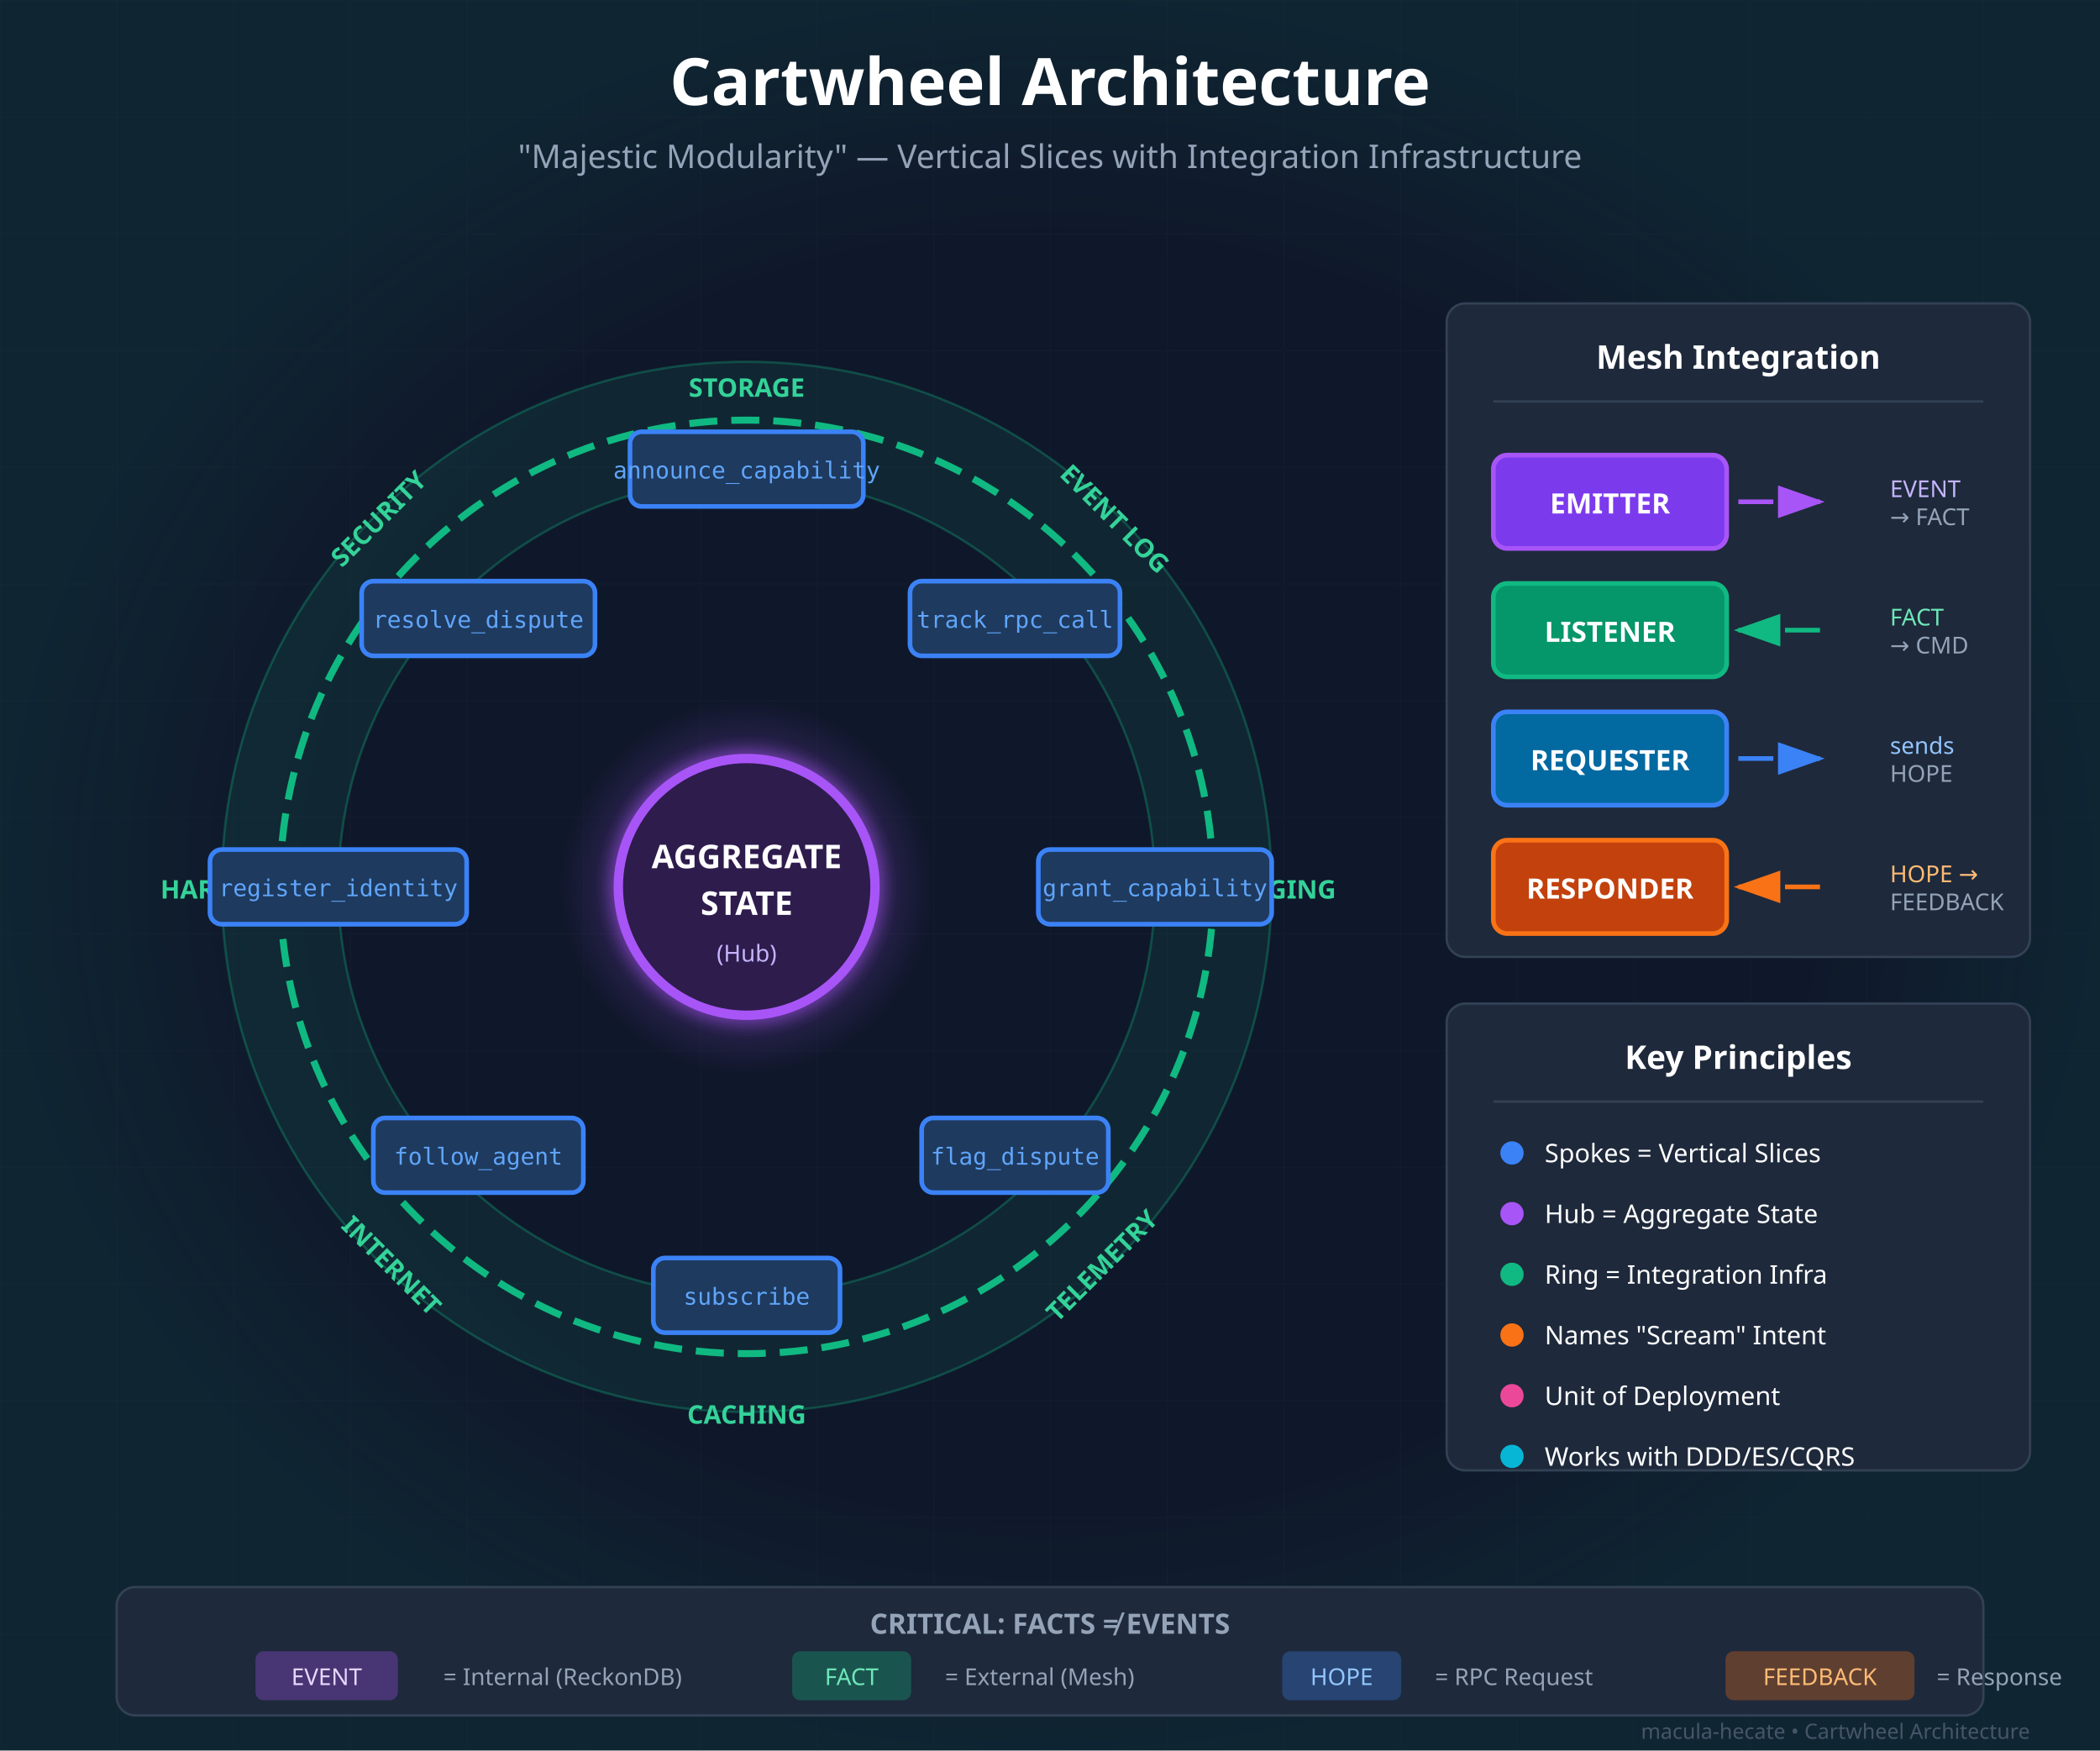
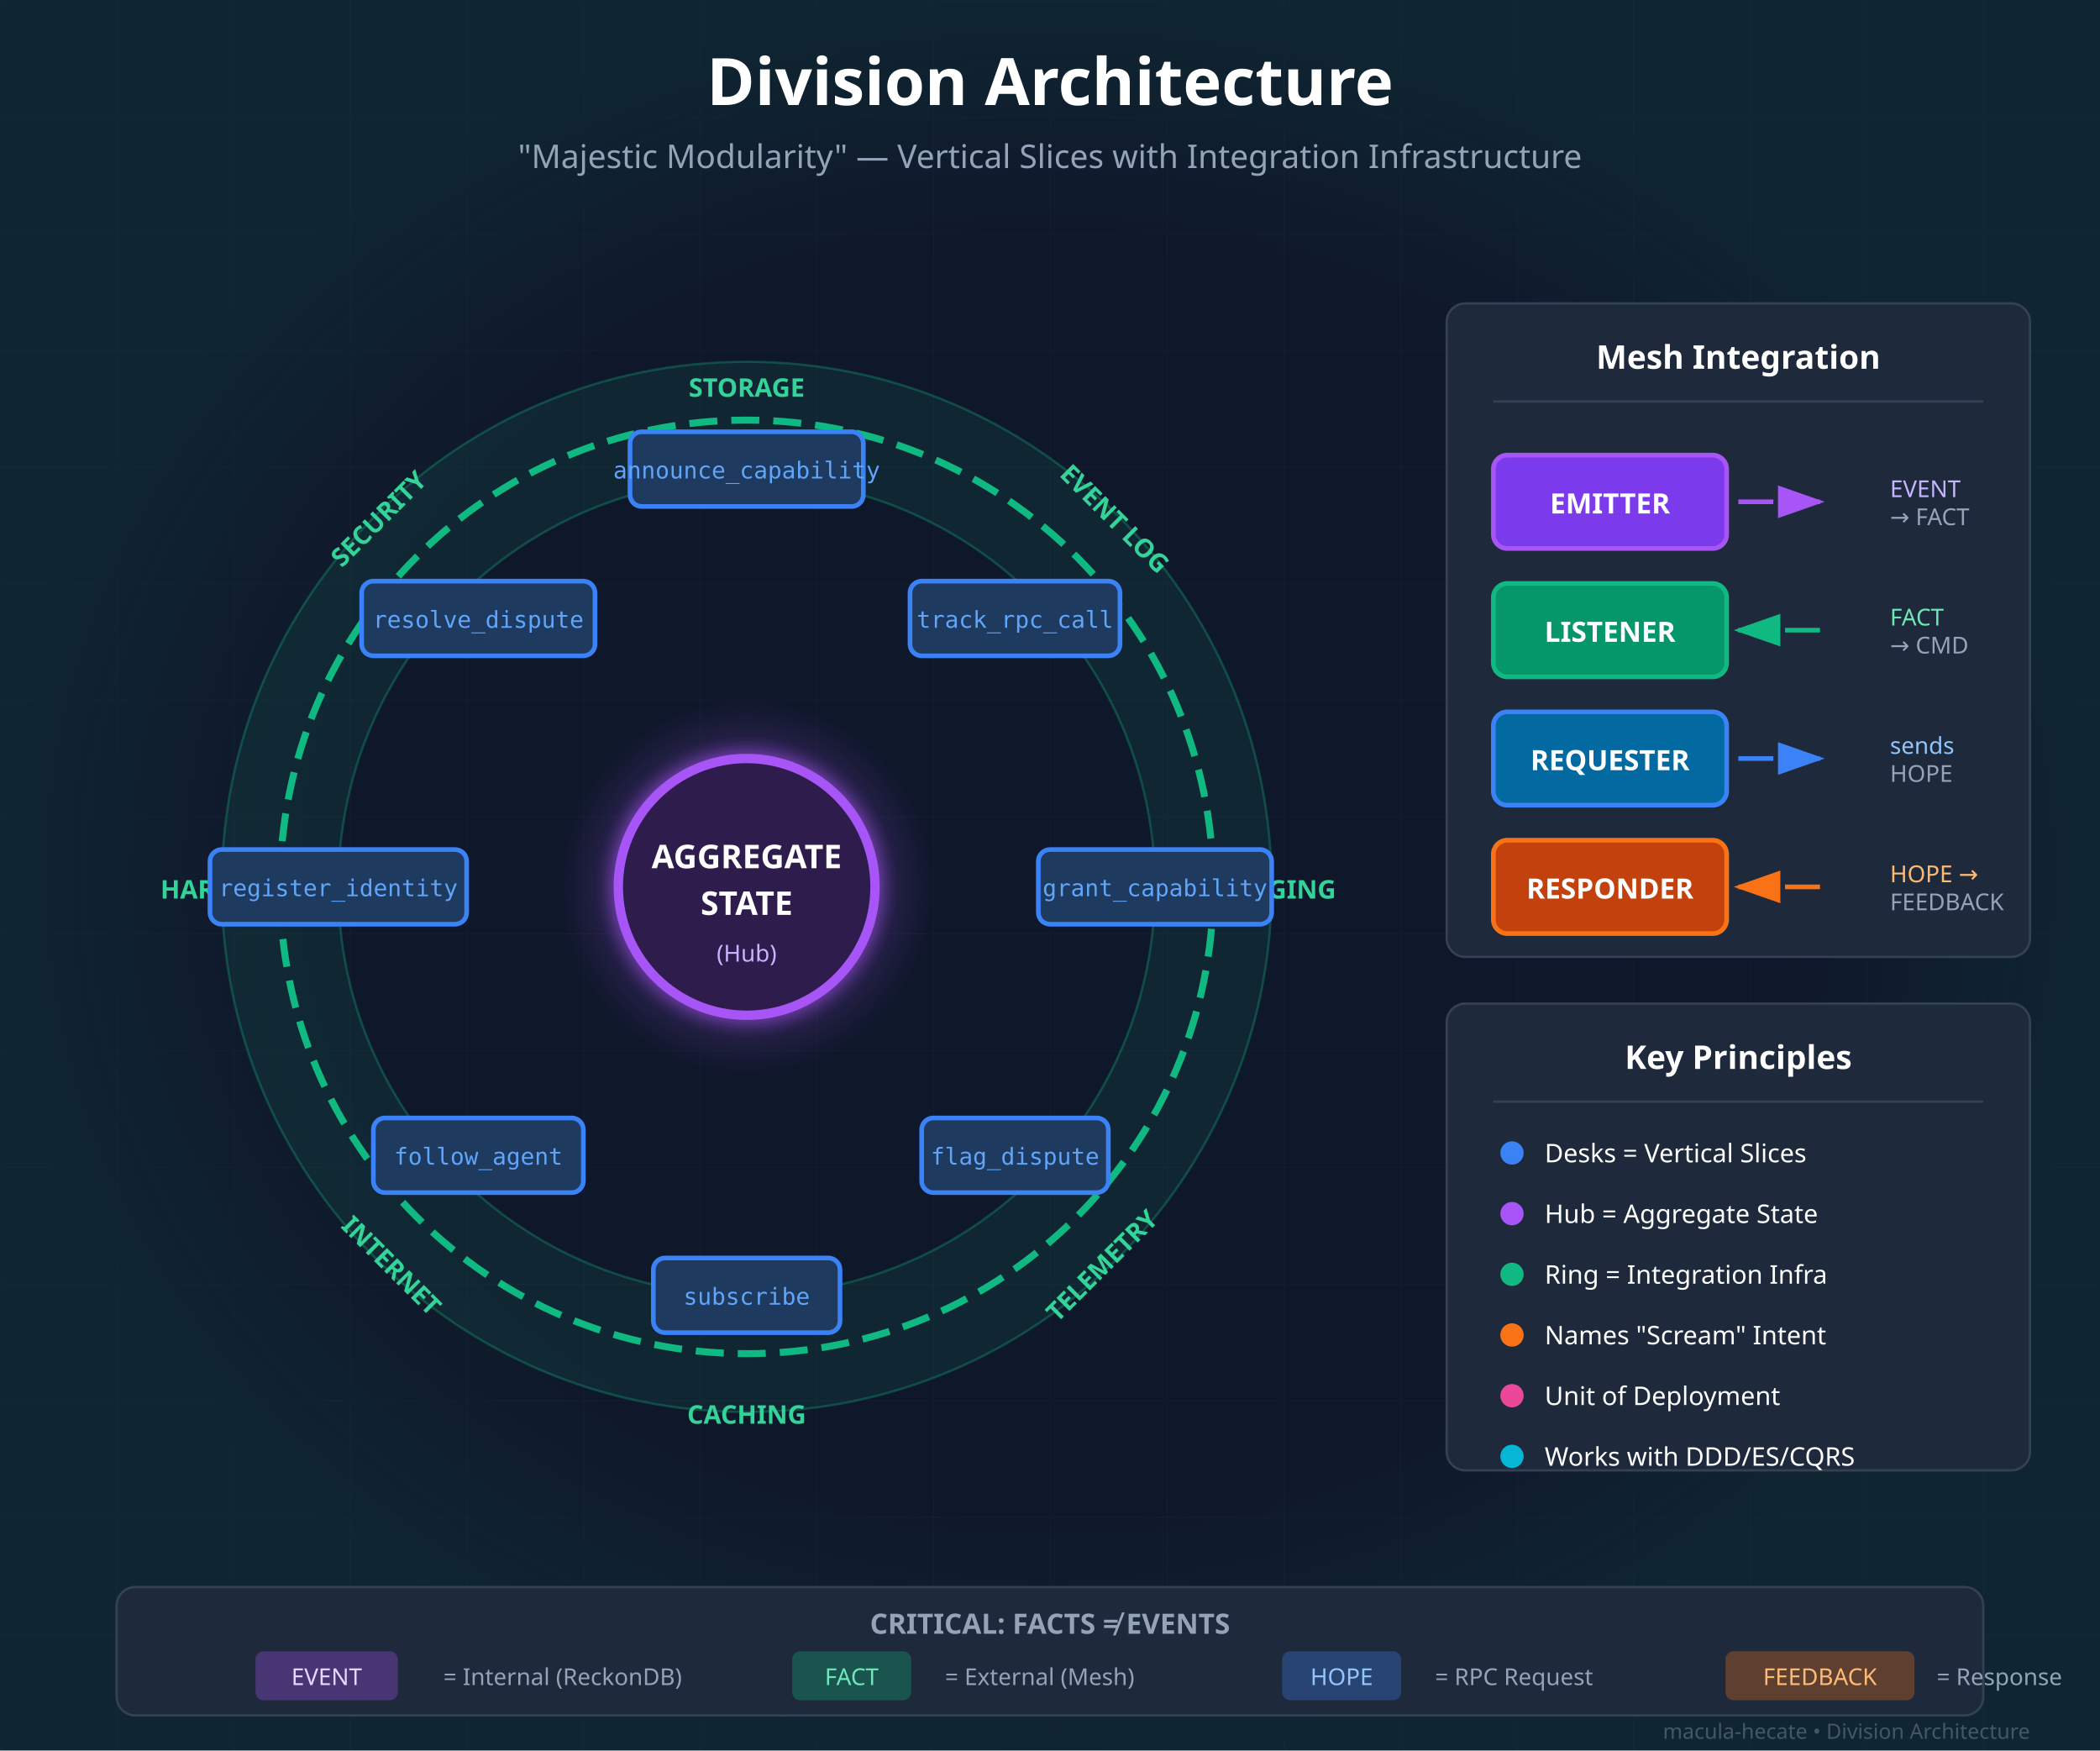
<svg xmlns="http://www.w3.org/2000/svg" viewBox="0 0 900 750">
  <defs>
    <radialGradient id="hubGlow" cx="50%" cy="50%" r="50%">
      <stop offset="0%" stop-color="#a855f7" stop-opacity="0.6" />
      <stop offset="100%" stop-color="#a855f7" stop-opacity="0" />
    </radialGradient>
    <radialGradient id="ringGlow" cx="50%" cy="50%" r="50%">
      <stop offset="70%" stop-color="#10b981" stop-opacity="0" />
      <stop offset="100%" stop-color="#10b981" stop-opacity="0.3" />
    </radialGradient>
    <linearGradient id="spokeGrad" x1="0%" y1="0%" x2="100%" y2="100%">
      <stop offset="0%" stop-color="#3b82f6" />
      <stop offset="100%" stop-color="#8b5cf6" />
    </linearGradient>
    <filter id="glow" x="-50%" y="-50%" width="200%" height="200%">
      <feGaussianBlur stdDeviation="4" result="coloredBlur" />
      <feMerge>
        <feMergeNode in="coloredBlur" />
        <feMergeNode in="SourceGraphic" />
      </feMerge>
    </filter>
    <filter id="softGlow" x="-30%" y="-30%" width="160%" height="160%">
      <feGaussianBlur stdDeviation="2" result="blur" />
      <feMerge>
        <feMergeNode in="blur" />
        <feMergeNode in="SourceGraphic" />
      </feMerge>
    </filter>
    <marker id="arrowPurple" markerWidth="10" markerHeight="7" refX="9" refY="3.5" orient="auto">
      <polygon points="0 0, 10 3.5, 0 7" fill="#a855f7" />
    </marker>
    <marker id="arrowGreen" markerWidth="10" markerHeight="7" refX="9" refY="3.5" orient="auto">
      <polygon points="0 0, 10 3.5, 0 7" fill="#10b981" />
    </marker>
    <marker id="arrowBlue" markerWidth="10" markerHeight="7" refX="9" refY="3.5" orient="auto">
      <polygon points="0 0, 10 3.5, 0 7" fill="#3b82f6" />
    </marker>
    <marker id="arrowOrange" markerWidth="10" markerHeight="7" refX="9" refY="3.5" orient="auto">
      <polygon points="0 0, 10 3.5, 0 7" fill="#f97316" />
    </marker>
  </defs>
  <style>
    @keyframes pulse {
      0%, 100% { opacity: 0.4; transform: scale(1); }
      50% { opacity: 0.8; transform: scale(1.05); }
    }
    @keyframes pulseSlow {
      0%, 100% { opacity: 0.3; }
      50% { opacity: 0.6; }
    }
    @keyframes rotate {
      from { transform: rotate(0deg); }
      to { transform: rotate(360deg); }
    }
    @keyframes dash {
      to { stroke-dashoffset: -20; }
    }
    @keyframes flowOut {
      0% { stroke-dashoffset: 0; }
      100% { stroke-dashoffset: -30; }
    }
    @keyframes flowIn {
      0% { stroke-dashoffset: 0; }
      100% { stroke-dashoffset: 30; }
    }
    @keyframes breathe {
      0%, 100% { r: 55; }
      50% { r: 58; }
    }
    .hub-glow { animation: pulse 3s ease-in-out infinite; transform-origin: center; }
    .ring-pulse { animation: pulseSlow 4s ease-in-out infinite; }
    .ring-dash { animation: dash 2s linear infinite; }
    .flow-out { stroke-dasharray: 15 10; animation: flowOut 1.5s linear infinite; }
    .flow-in { stroke-dasharray: 15 10; animation: flowIn 1.5s linear infinite; }
    .breathe { animation: breathe 3s ease-in-out infinite; }
    .spoke-hover:hover { filter: url(#glow); cursor: pointer; }
  </style>
  <rect width="900" height="750" fill="#0f172a" />
  <rect width="900" height="750" fill="url(#ringGlow)" opacity="0.3" />
  <defs>
    <pattern id="grid" width="50" height="50" patternUnits="userSpaceOnUse">
      <path d="M 50 0 L 0 0 0 50" fill="none" stroke="#1e293b" stroke-width="0.5" />
    </pattern>
  </defs>
  <rect width="900" height="750" fill="url(#grid)" opacity="0.4" />
-   <text x="450" y="45" text-anchor="middle" font-family="system-ui, sans-serif" font-size="28" font-weight="bold" fill="#fff">Cartwheel Architecture</text>
+   <text x="450" y="45" text-anchor="middle" font-family="system-ui, sans-serif" font-size="28" font-weight="bold" fill="#fff">Division Architecture</text>
  <text x="450" y="72" text-anchor="middle" font-family="system-ui, sans-serif" font-size="14" fill="#94a3b8">"Majestic Modularity" — Vertical Slices with Integration Infrastructure</text>
  <g transform="translate(320, 380)">
    <circle cx="0" cy="0" r="200" fill="none" stroke="#10b981" stroke-width="50" opacity="0.1" class="ring-pulse" />
    <circle cx="0" cy="0" r="200" fill="none" stroke="#10b981" stroke-width="3" stroke-dasharray="12 6" class="ring-dash" />
    <circle cx="0" cy="0" r="175" fill="none" stroke="#10b981" stroke-width="1" opacity="0.3" />
    <circle cx="0" cy="0" r="225" fill="none" stroke="#10b981" stroke-width="1" opacity="0.3" />
    <g font-family="system-ui, sans-serif" font-size="11" fill="#34d399" font-weight="bold">
      <text x="0" y="-210" text-anchor="middle">STORAGE</text>
      <text x="155" y="-155" text-anchor="middle" transform="rotate(45, 155, -155)">EVENT LOG</text>
      <text x="220" y="5" text-anchor="middle">MESSAGING</text>
      <text x="155" y="165" text-anchor="middle" transform="rotate(-45, 155, 165)">TELEMETRY</text>
      <text x="0" y="230" text-anchor="middle">CACHING</text>
      <text x="-155" y="165" text-anchor="middle" transform="rotate(45, -155, 165)">INTERNET</text>
      <text x="-220" y="5" text-anchor="middle">HARDWARE</text>
      <text x="-155" y="-155" text-anchor="middle" transform="rotate(-45, -155, -155)">SECURITY</text>
    </g>
-     <g id="spokes">
+     <g id="desks">
      <g class="spoke-hover">
        <line x1="0" y1="-60" x2="0" y2="-160" stroke="url(#spokeGrad)" stroke-width="10" stroke-linecap="round" filter="url(#softGlow)" />
        <rect x="-50" y="-195" width="100" height="32" rx="5" fill="#1e3a5f" stroke="#3b82f6" stroke-width="2" />
        <text x="0" y="-175" text-anchor="middle" font-family="monospace" font-size="10" fill="#60a5fa">announce_capability</text>
      </g>
      <g class="spoke-hover" transform="rotate(45)">
        <line x1="0" y1="-60" x2="0" y2="-160" stroke="url(#spokeGrad)" stroke-width="10" stroke-linecap="round" filter="url(#softGlow)" />
        <g transform="rotate(-45) translate(115, -115)">
          <rect x="-45" y="-16" width="90" height="32" rx="5" fill="#1e3a5f" stroke="#3b82f6" stroke-width="2" />
          <text x="0" y="4" text-anchor="middle" font-family="monospace" font-size="10" fill="#60a5fa">track_rpc_call</text>
        </g>
      </g>
      <g class="spoke-hover" transform="rotate(90)">
        <line x1="0" y1="-60" x2="0" y2="-160" stroke="url(#spokeGrad)" stroke-width="10" stroke-linecap="round" filter="url(#softGlow)" />
        <g transform="rotate(-90) translate(175, 0)">
          <rect x="-50" y="-16" width="100" height="32" rx="5" fill="#1e3a5f" stroke="#3b82f6" stroke-width="2" />
          <text x="0" y="4" text-anchor="middle" font-family="monospace" font-size="10" fill="#60a5fa">grant_capability</text>
        </g>
      </g>
      <g class="spoke-hover" transform="rotate(135)">
        <line x1="0" y1="-60" x2="0" y2="-160" stroke="url(#spokeGrad)" stroke-width="10" stroke-linecap="round" filter="url(#softGlow)" />
        <g transform="rotate(-135) translate(115, 115)">
          <rect x="-40" y="-16" width="80" height="32" rx="5" fill="#1e3a5f" stroke="#3b82f6" stroke-width="2" />
          <text x="0" y="4" text-anchor="middle" font-family="monospace" font-size="10" fill="#60a5fa">flag_dispute</text>
        </g>
      </g>
      <g class="spoke-hover" transform="rotate(180)">
        <line x1="0" y1="-60" x2="0" y2="-160" stroke="url(#spokeGrad)" stroke-width="10" stroke-linecap="round" filter="url(#softGlow)" />
        <g transform="rotate(-180) translate(0, 175)">
          <rect x="-40" y="-16" width="80" height="32" rx="5" fill="#1e3a5f" stroke="#3b82f6" stroke-width="2" />
          <text x="0" y="4" text-anchor="middle" font-family="monospace" font-size="10" fill="#60a5fa">subscribe</text>
        </g>
      </g>
      <g class="spoke-hover" transform="rotate(225)">
        <line x1="0" y1="-60" x2="0" y2="-160" stroke="url(#spokeGrad)" stroke-width="10" stroke-linecap="round" filter="url(#softGlow)" />
        <g transform="rotate(-225) translate(-115, 115)">
          <rect x="-45" y="-16" width="90" height="32" rx="5" fill="#1e3a5f" stroke="#3b82f6" stroke-width="2" />
          <text x="0" y="4" text-anchor="middle" font-family="monospace" font-size="10" fill="#60a5fa">follow_agent</text>
        </g>
      </g>
      <g class="spoke-hover" transform="rotate(270)">
        <line x1="0" y1="-60" x2="0" y2="-160" stroke="url(#spokeGrad)" stroke-width="10" stroke-linecap="round" filter="url(#softGlow)" />
        <g transform="rotate(-270) translate(-175, 0)">
          <rect x="-55" y="-16" width="110" height="32" rx="5" fill="#1e3a5f" stroke="#3b82f6" stroke-width="2" />
          <text x="0" y="4" text-anchor="middle" font-family="monospace" font-size="10" fill="#60a5fa">register_identity</text>
        </g>
      </g>
      <g class="spoke-hover" transform="rotate(315)">
        <line x1="0" y1="-60" x2="0" y2="-160" stroke="url(#spokeGrad)" stroke-width="10" stroke-linecap="round" filter="url(#softGlow)" />
        <g transform="rotate(-315) translate(-115, -115)">
          <rect x="-50" y="-16" width="100" height="32" rx="5" fill="#1e3a5f" stroke="#3b82f6" stroke-width="2" />
          <text x="0" y="4" text-anchor="middle" font-family="monospace" font-size="10" fill="#60a5fa">resolve_dispute</text>
        </g>
      </g>
    </g>
    <circle cx="0" cy="0" r="80" fill="url(#hubGlow)" class="hub-glow" />
    <circle cx="0" cy="0" r="55" fill="#2d1b4e" stroke="#a855f7" stroke-width="4" filter="url(#glow)" class="breathe" />
    <text x="0" y="-8" text-anchor="middle" font-family="system-ui, sans-serif" font-size="14" font-weight="bold" fill="#fff">AGGREGATE</text>
    <text x="0" y="12" text-anchor="middle" font-family="system-ui, sans-serif" font-size="14" font-weight="bold" fill="#fff">STATE</text>
    <text x="0" y="32" text-anchor="middle" font-family="system-ui, sans-serif" font-size="10" fill="#c4b5fd">(Hub)</text>
  </g>
  <g transform="translate(620, 130)">
    <rect x="0" y="0" width="250" height="280" rx="8" fill="#1e293b" stroke="#334155" stroke-width="1" />
    <text x="125" y="28" text-anchor="middle" font-family="system-ui, sans-serif" font-size="14" font-weight="bold" fill="#fff">Mesh Integration</text>
    <line x1="20" y1="42" x2="230" y2="42" stroke="#334155" stroke-width="1" />
    <g transform="translate(20, 65)">
      <rect x="0" y="0" width="100" height="40" rx="6" fill="#7c3aed" stroke="#a855f7" stroke-width="2" />
      <text x="50" y="25" text-anchor="middle" font-family="system-ui, sans-serif" font-size="12" font-weight="bold" fill="#fff">EMITTER</text>
      <line x1="105" y1="20" x2="140" y2="20" stroke="#a855f7" stroke-width="2" marker-end="url(#arrowPurple)" class="flow-out" />
      <text x="170" y="18" font-family="system-ui, sans-serif" font-size="10" fill="#c4b5fd">EVENT</text>
      <text x="170" y="30" font-family="system-ui, sans-serif" font-size="10" fill="#94a3b8">→ FACT</text>
    </g>
    <g transform="translate(20, 120)">
      <rect x="0" y="0" width="100" height="40" rx="6" fill="#059669" stroke="#10b981" stroke-width="2" />
      <text x="50" y="25" text-anchor="middle" font-family="system-ui, sans-serif" font-size="12" font-weight="bold" fill="#fff">LISTENER</text>
      <line x1="140" y1="20" x2="105" y2="20" stroke="#10b981" stroke-width="2" marker-end="url(#arrowGreen)" class="flow-in" />
      <text x="170" y="18" font-family="system-ui, sans-serif" font-size="10" fill="#6ee7b7">FACT</text>
      <text x="170" y="30" font-family="system-ui, sans-serif" font-size="10" fill="#94a3b8">→ CMD</text>
    </g>
    <g transform="translate(20, 175)">
      <rect x="0" y="0" width="100" height="40" rx="6" fill="#0369a1" stroke="#3b82f6" stroke-width="2" />
      <text x="50" y="25" text-anchor="middle" font-family="system-ui, sans-serif" font-size="12" font-weight="bold" fill="#fff">REQUESTER</text>
      <line x1="105" y1="20" x2="140" y2="20" stroke="#3b82f6" stroke-width="2" marker-end="url(#arrowBlue)" class="flow-out" />
      <text x="170" y="18" font-family="system-ui, sans-serif" font-size="10" fill="#93c5fd">sends</text>
      <text x="170" y="30" font-family="system-ui, sans-serif" font-size="10" fill="#94a3b8">HOPE</text>
    </g>
    <g transform="translate(20, 230)">
      <rect x="0" y="0" width="100" height="40" rx="6" fill="#c2410c" stroke="#f97316" stroke-width="2" />
      <text x="50" y="25" text-anchor="middle" font-family="system-ui, sans-serif" font-size="12" font-weight="bold" fill="#fff">RESPONDER</text>
      <line x1="140" y1="20" x2="105" y2="20" stroke="#f97316" stroke-width="2" marker-end="url(#arrowOrange)" class="flow-in" />
      <text x="170" y="18" font-family="system-ui, sans-serif" font-size="10" fill="#fdba74">HOPE →</text>
      <text x="170" y="30" font-family="system-ui, sans-serif" font-size="10" fill="#94a3b8">FEEDBACK</text>
    </g>
  </g>
  <g transform="translate(620, 430)">
    <rect x="0" y="0" width="250" height="200" rx="8" fill="#1e293b" stroke="#334155" stroke-width="1" />
    <text x="125" y="28" text-anchor="middle" font-family="system-ui, sans-serif" font-size="14" font-weight="bold" fill="#fff">Key Principles</text>
    <line x1="20" y1="42" x2="230" y2="42" stroke="#334155" stroke-width="1" />
    <g transform="translate(20, 60)" font-family="system-ui, sans-serif" font-size="11">
      <circle cx="8" cy="4" r="5" fill="#3b82f6" />
-       <text x="22" y="8" fill="#fff">Spokes = Vertical Slices</text>
+       <text x="22" y="8" fill="#fff">Desks = Vertical Slices</text>
      <circle cx="8" cy="30" r="5" fill="#a855f7" />
      <text x="22" y="34" fill="#fff">Hub = Aggregate State</text>
      <circle cx="8" cy="56" r="5" fill="#10b981" />
      <text x="22" y="60" fill="#fff">Ring = Integration Infra</text>
      <circle cx="8" cy="82" r="5" fill="#f97316" />
      <text x="22" y="86" fill="#fff">Names "Scream" Intent</text>
      <circle cx="8" cy="108" r="5" fill="#ec4899" />
      <text x="22" y="112" fill="#fff">Unit of Deployment</text>
      <circle cx="8" cy="134" r="5" fill="#06b6d4" />
      <text x="22" y="138" fill="#fff">Works with DDD/ES/CQRS</text>
    </g>
  </g>
  <g transform="translate(50, 680)">
    <rect x="0" y="0" width="800" height="55" rx="8" fill="#1e293b" stroke="#334155" stroke-width="1" />
    <text x="400" y="20" text-anchor="middle" font-family="system-ui, sans-serif" font-size="12" font-weight="bold" fill="#94a3b8">CRITICAL: FACTS ≠ EVENTS</text>
    <g transform="translate(60, 38)" font-family="system-ui, sans-serif" font-size="10">
      <rect x="0" y="-10" width="60" height="20" rx="3" fill="#a855f7" opacity="0.3" stroke="#a855f7" />
      <text x="30" y="4" text-anchor="middle" fill="#e9d5ff">EVENT</text>
      <text x="80" y="4" fill="#94a3b8">= Internal (ReckonDB)</text>
      <rect x="230" y="-10" width="50" height="20" rx="3" fill="#10b981" opacity="0.3" stroke="#10b981" />
      <text x="255" y="4" text-anchor="middle" fill="#6ee7b7">FACT</text>
      <text x="295" y="4" fill="#94a3b8">= External (Mesh)</text>
      <rect x="440" y="-10" width="50" height="20" rx="3" fill="#3b82f6" opacity="0.3" stroke="#3b82f6" />
      <text x="465" y="4" text-anchor="middle" fill="#93c5fd">HOPE</text>
      <text x="505" y="4" fill="#94a3b8">= RPC Request</text>
      <rect x="630" y="-10" width="80" height="20" rx="3" fill="#f97316" opacity="0.3" stroke="#f97316" />
      <text x="670" y="4" text-anchor="middle" fill="#fdba74">FEEDBACK</text>
      <text x="720" y="4" fill="#94a3b8">= Response</text>
    </g>
  </g>
-   <text x="870" y="745" text-anchor="end" font-family="system-ui, sans-serif" font-size="9" fill="#475569">macula-hecate • Cartwheel Architecture</text>
+   <text x="870" y="745" text-anchor="end" font-family="system-ui, sans-serif" font-size="9" fill="#475569">macula-hecate • Division Architecture</text>
</svg>
